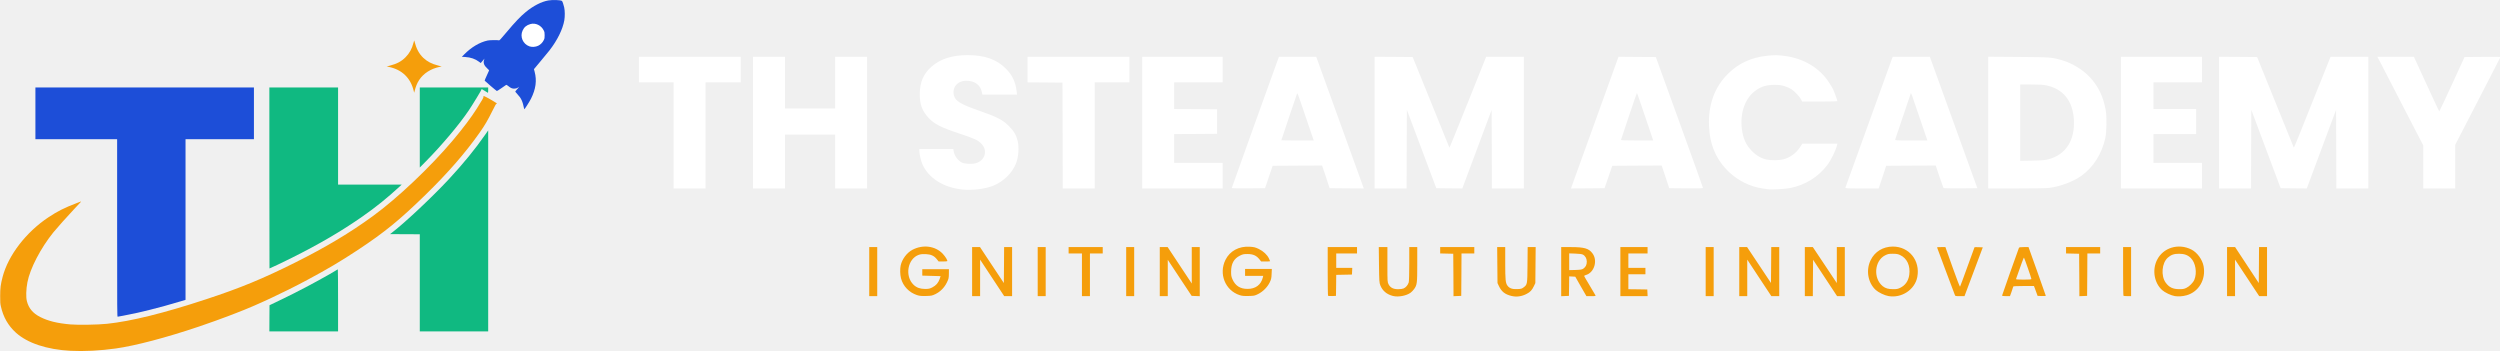
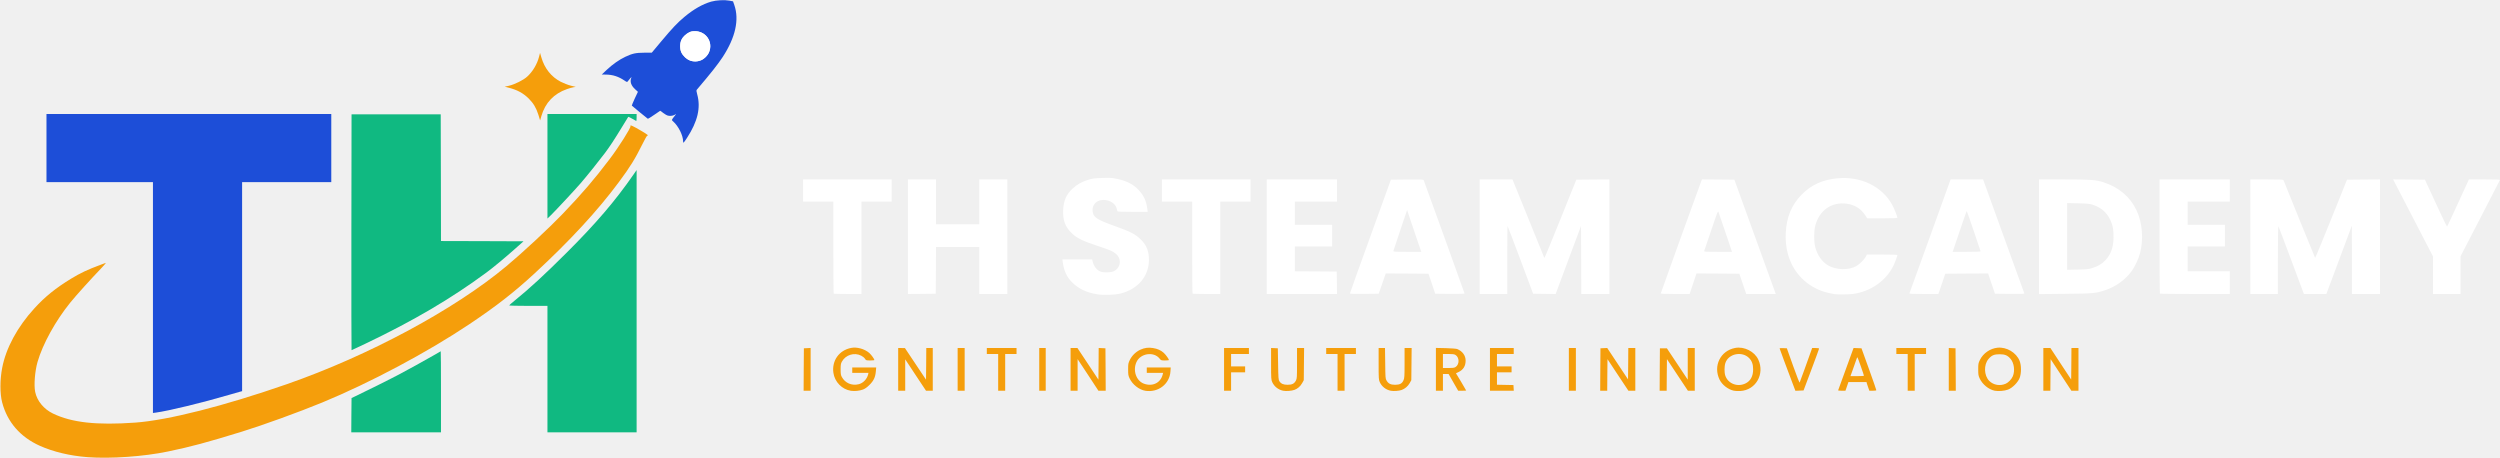
- <svg xmlns="http://www.w3.org/2000/svg" viewBox="0 0 4689.5 658" role="img" aria-label="TH STEAM Academy — Igniting Future Innovation">
-   <g transform="scale(0.56773) translate(-1074 -246)">
-     <path fill="#1D4ED8" fill-rule="evenodd" d="M1461 999.4L1461 706L1326 706L1191 706L1191 620.5L1191 535L1552 535L1913 535L1913 620.5L1913 706L1800 706L1687 706L1687 971.3L1687 1236.7L1671.8 1241.3C1602.6 1262.2 1531.5 1280 1481.5 1289C1472.2 1290.7 1463.7 1292.2 1462.8 1292.4C1461.1 1292.8 1461 1278.3 1461 999.4ZM2805.6 604.8C2800.8 580.7 2796.1 570.4 2783.7 557.4C2776.5 549.8 2775.9 548.8 2777.2 547.2C2778 546.3 2781.1 542.6 2784.1 539.1L2789.5 532.6L2785.1 535.5C2781.8 537.7 2779.3 538.5 2774.5 538.8C2766.9 539.3 2762 537.4 2753.7 530.6C2750.5 528 2747.3 526 2746.6 526.3C2746 526.6 2739 531.4 2731.1 537C2723.2 542.6 2716.3 546.9 2715.7 546.7C2713.6 545.9 2675.9 513.8 2675.4 512.5C2675.1 511.8 2678.3 504.1 2682.4 495.5C2686.6 486.8 2690 479.2 2690 478.6C2690 478 2687.1 474.9 2683.5 471.7C2673.4 462.6 2670.1 453.6 2673.3 444L2674.9 439.5L2670.7 444.5C2668.4 447.2 2665.6 450.5 2664.4 451.8L2662.4 454.3L2657.1 450.3C2644.4 440.6 2628.9 435.3 2610.7 434.3L2599.9 433.7L2607.2 426.3C2631.2 401.9 2658.6 385.6 2685.5 379.8C2691.9 378.5 2717.8 378 2722.1 379.2C2724.4 379.9 2726.3 377.9 2749.1 350.8C2775.2 319.5 2794.2 299.7 2811 285.9C2836.3 265.1 2862.9 251.5 2885.8 247.5C2900.4 244.9 2926.5 246 2930.7 249.2C2932.5 250.7 2935.9 260.4 2938.1 270.4C2940.6 281.5 2940.7 300.7 2938.5 313.3C2933.3 342.9 2915.3 379.3 2889.5 412.5C2885.2 418 2871.9 434.2 2859.9 448.5L2838.2 474.5L2840.5 483.3C2848.2 512.1 2844.4 540.3 2828.4 572.2C2823.9 581.2 2807.6 607 2806.4 607C2806.2 607 2805.8 606 2805.6 604.8Z" />
-     <path fill="#10B981" fill-rule="evenodd" d="M1964.2 1297.8L1964.5 1254.5L1968 1252.8C1969.9 1251.8 1986.6 1243.8 2005 1235C2054.8 1211.1 2114.1 1179.9 2164 1151.3C2176.9 1143.8 2187.9 1137.4 2188.4 1136.9C2189 1136.4 2189.8 1136 2190.2 1136C2190.6 1136 2191 1182.1 2191 1238.5L2191 1341L2077.5 1341L1964 1341L1964.2 1297.8ZM2461 1180.5L2461 1020L2411.8 1019.8L2362.7 1019.5L2368.6 1015C2411.5 982.2 2502.3 897 2557.1 838C2604.7 786.7 2644.4 738.1 2676.7 691.6L2687 676.8L2687 1008.9L2687 1341L2574 1341L2461 1341L2461 1180.5ZM1964 834L1964 535L2077.5 535L2191 535L2191 695.5L2191 856L2296.1 856L2401.2 856L2394.4 862.3C2352.2 901.1 2316.9 929.6 2272 961C2203.4 1009 2130.3 1051.8 2038.9 1097.5C2011 1111.5 1965.8 1133 1964.4 1133C1964.2 1133 1964 998.5 1964 834ZM2461 667.2L2461 535L2574 535L2687 535L2687 544.1C2687 549 2686.7 552.9 2686.2 552.7C2685.8 552.4 2681.2 549.6 2676 546.5C2670.8 543.4 2666.1 540.5 2665.6 540.2C2665.1 539.9 2665 540.1 2665.3 540.7C2666 541.8 2636.2 590.9 2623 610.5C2592 656.7 2533.9 725.7 2480.8 779.5L2461 799.5L2461 667.2Z" />
-     <path fill="#F59E0B" fill-rule="evenodd" d="M1306.5 1405C1228.5 1400.8 1165.4 1379.9 1126.9 1345.5C1101.1 1322.3 1084.5 1293.3 1076.8 1257.7C1074.8 1248.8 1074.6 1244.6 1074.6 1224C1074.6 1197.5 1076.1 1185.7 1082.6 1161C1101.3 1089.6 1159.7 1013.5 1233.5 964.3C1264.3 943.8 1287 932.4 1327.5 917C1333.5 914.7 1339.6 912.4 1340.9 911.9C1343.7 910.8 1343 911.5 1318.4 937.5C1299.1 957.9 1260.3 1001.3 1250.2 1013.9C1208.2 1066.1 1173.4 1133 1164.6 1178.5C1160.1 1201.9 1159.4 1228 1162.9 1241.4C1169.1 1264.9 1182.8 1281.1 1206.7 1293.3C1232.7 1306.6 1263.6 1314.2 1306.7 1317.9C1331.6 1320.1 1397.6 1319 1427 1315.9C1506.8 1307.6 1615.3 1280.8 1755.5 1234.6C1867.4 1197.8 1942.5 1166.9 2049 1113.6C2150.6 1062.8 2231.1 1014.7 2306 960C2387.2 900.8 2494.9 798.8 2569.6 710.5C2603.5 670.3 2630.7 634.3 2649.4 604.7C2667.8 575.6 2672.2 567.8 2671.5 565.3C2671.2 563.9 2671.4 563 2672.1 563C2675.1 563 2716 586.5 2716 588.2C2716 588.6 2715.2 589 2714.2 589C2712.9 589 2709.6 594.8 2701.5 611.2C2685.4 643.7 2676.3 659.3 2658.2 685C2611.2 751.6 2553.5 817.8 2480 889.5C2393.7 973.6 2344.7 1013.5 2256.3 1071.9C2199.2 1109.6 2157.2 1134.5 2089.5 1170.8C2010 1213.4 1919.3 1255.6 1855.2 1279.9C1846.6 1283.2 1835 1287.6 1829.5 1289.8C1812.6 1296.5 1763 1314.3 1731.7 1324.9C1624.2 1361.2 1520.8 1388.5 1456.5 1397.4C1404.5 1404.7 1351.7 1407.3 1306.5 1405ZM2441.1 547C2431.1 503.7 2401.9 475.6 2358 466.9L2351.6 465.7L2362.1 462.9C2385.6 456.8 2400.3 448.9 2414.1 435C2426.8 422.3 2435.3 406.8 2440.2 387.4C2442.4 378.8 2442.5 378.7 2443.3 382C2449.5 406.9 2458.4 423.5 2472.6 437.1C2486 449.7 2499.9 456.9 2522.9 462.9L2533.4 465.7L2527 466.9C2497.9 472.7 2472.9 488.6 2458.7 510.6C2451.9 521.1 2448 530.9 2443.3 549L2442.4 552.5L2441.1 547Z" />
-     <path fill="#FFFFFF" fill-rule="evenodd" d="M2823.3 399.2C2801.6 391.5 2791.2 367.2 2800.8 346.7C2806 335.5 2813.6 329.2 2826.4 325.5C2843.4 320.6 2862.4 329.7 2870.7 346.9C2873.1 351.8 2873.4 353.7 2873.5 362.5C2873.5 371.3 2873.2 373.2 2870.8 378.2C2867 386.3 2860 393.4 2852.1 397.2C2843.6 401.3 2831.5 402.1 2823.3 399.2Z" />
-   </g>
-   <g transform="translate(1198.5 102.5) translate(-257 -1539)">
-     <path fill="#FFFFFF" fill-rule="evenodd" d="M864 1792C828 1788.4 799.5 1770.2 788.3 1743.5C785.9 1737.8 783 1724.8 783 1719.5L783 1716L814.9 1716L846.7 1716L847.4 1720.1C848.8 1728.6 855 1737.3 862.5 1741.3C868 1744.1 881.6 1744.8 889.1 1742.6C906.1 1737.7 911.6 1719.4 900 1706.7C893.6 1699.7 886.3 1696.3 859.6 1687.5C823.7 1675.7 810.6 1669 799.8 1657C788 1644 783.8 1632.4 783.8 1613C783.8 1590.9 790.6 1575.1 805.8 1561.6C822.5 1546.9 844.1 1540 873.7 1539.9C905.7 1539.9 928.1 1547.9 945.6 1565.5C957.3 1577.2 963.5 1590.4 965.5 1607.8L966.2 1614L933.8 1614L901.3 1614L900.1 1608.6C897.2 1595.6 886.5 1588 871.2 1588C854.2 1588 843.8 1600.8 848.1 1616.3C850.7 1625.8 860.8 1632 891.5 1642.8C929.6 1656.2 939.2 1661.1 951 1673C960.4 1682.4 964.8 1689.9 967.5 1701.1C970.3 1713.2 969 1731.5 964.3 1743.1C957.2 1761.1 941.3 1776.7 921.8 1784.8C907.4 1790.8 882.9 1793.9 864 1792ZM2374 1791.4C2372.6 1791.2 2368.1 1790.5 2364 1789.9C2341.8 1786.7 2318.7 1775.3 2301.9 1759.3C2278 1736.6 2265.7 1708.4 2264.3 1673C2262.6 1633.1 2274.4 1600.5 2299.4 1575.4C2319.5 1555.3 2343 1544.4 2373.2 1541.1C2386.4 1539.6 2394 1539.7 2407 1541.5C2442.7 1546.5 2471.8 1564.1 2489.5 1591.4C2492.4 1595.9 2495.7 1601.3 2496.8 1603.5C2498.9 1607.7 2505 1624.5 2505 1626.1C2505 1626.6 2491.4 1627 2472 1627L2439 1627L2437 1623.1C2434.4 1617.9 2425 1607.9 2419.2 1604C2416.7 1602.3 2411 1599.8 2406.5 1598.3C2399.8 1596.2 2396.6 1595.7 2387 1595.7C2372.5 1595.7 2362.9 1598.5 2352.3 1605.9C2332.1 1620.1 2322.1 1647.7 2325.9 1678.5C2328.3 1696.9 2333.6 1708.5 2345 1720.1C2353.2 1728.4 2362.7 1733.8 2372.8 1735.9C2380.4 1737.5 2396.6 1737.3 2403.3 1735.5C2416.4 1732.1 2427.7 1723.9 2435.1 1712.4L2439.3 1706L2472.2 1706L2505 1706L2504.4 1708.8C2501.9 1719.1 2492.9 1737.4 2485.7 1746.7C2468.8 1768.6 2445.3 1783.2 2417.2 1789.1C2407.9 1791.1 2380.5 1792.6 2374 1791.4ZM322 1690.5L322 1591L289.5 1591L257 1591L257 1567L257 1543L352.5 1543L448 1543L448 1567L448 1591L415 1591L382 1591L382 1690.5L382 1790L352 1790L322 1790L322 1690.5ZM471 1666.5L471 1543L501 1543L531 1543L531 1591.5L531 1640L578 1640L625 1640L625 1591.5L625 1543L655 1543L685 1543L685 1666.5L685 1790L655 1790L625 1790L625 1739.5L625 1689L578 1689L531 1689L531 1739.5L531 1790L501 1790L471 1790L471 1666.5ZM1051.8 1690.8L1051.5 1591.5L1018.8 1591.2L986 1591L986 1567L986 1543L1081.5 1543L1177 1543L1177 1567L1177 1591L1144.5 1591L1112 1591L1112 1690.5L1112 1790L1082 1790L1052 1790L1051.8 1690.8ZM1201 1666.5L1201 1543L1276.5 1543L1352 1543L1352 1567L1352 1591L1306.5 1591L1261 1591L1261 1616L1261 1641L1301.2 1641.2L1341.5 1641.5L1341.5 1664.5L1341.5 1687.5L1301.2 1687.8L1261 1688L1261 1715L1261 1742L1306.5 1742L1352 1742L1352 1766L1352 1790L1276.5 1790L1201 1790L1201 1666.5ZM1369 1789.3C1369 1788.8 1388.9 1733.3 1413.2 1665.8L1457.5 1543L1492.5 1543L1527.5 1543L1572.1 1666.5L1616.7 1790L1584.7 1789.8L1552.6 1789.5L1545.6 1768.2L1538.5 1747L1492.1 1747.2L1445.7 1747.5L1438.6 1768.5L1431.5 1789.5L1400.2 1789.8C1383.1 1789.9 1369 1789.7 1369 1789.3ZM1510.8 1664.8C1490.4 1604.8 1492.4 1610.1 1491.1 1613.3C1489.8 1616.6 1462 1699 1462 1699.6C1462 1699.8 1475.7 1700 1492.4 1700L1522.8 1700L1510.8 1664.8ZM1637 1666.5L1637 1543L1672.7 1543.2L1708.4 1543.5L1742.7 1628C1761.5 1674.5 1777.1 1712.9 1777.3 1713.5C1777.5 1714 1793.1 1675.8 1811.9 1628.7L1846.2 1543L1881.6 1543L1917 1543L1917 1666.5L1917 1790L1887 1790L1857 1790L1856.8 1716.4L1856.5 1642.7L1829 1716.4L1801.5 1790L1777.1 1789.8L1752.7 1789.5L1725.1 1716L1697.5 1642.5L1697.2 1716.2L1697 1790L1667 1790L1637 1790L1637 1666.5ZM2018.9 1752.3C2026.4 1731.5 2046.5 1675.9 2063.5 1628.8L2094.5 1543L2129.5 1543.3L2164.5 1543.5L2208.7 1665.5C2233 1732.6 2252.9 1788.1 2252.9 1788.8C2253 1789.8 2246.4 1790 2221.3 1789.8L2189.6 1789.5L2182.6 1768.2L2175.5 1747L2129.2 1747.2L2082.8 1747.5L2075.6 1768.5L2068.3 1789.5L2036.8 1789.8L2005.3 1790L2018.9 1752.3ZM2149.9 1671.2C2144.5 1655.4 2137.7 1635.4 2134.8 1626.8C2131.9 1618.1 2129.3 1611 2129 1611C2128.7 1611 2122 1630.5 2114.1 1654.2C2106.2 1678 2099.5 1698.1 2099.2 1698.8C2098.9 1699.7 2105.3 1700 2129.2 1700L2159.6 1700L2149.9 1671.2ZM2520.2 1788.2C2520.8 1786.1 2606.7 1548.3 2608 1545.2L2609 1543L2643.7 1543L2678.5 1543L2723.1 1666.3L2767.6 1789.5L2736.1 1789.8C2715.5 1789.9 2704.4 1789.7 2704 1789C2703.7 1788.4 2700.3 1778.8 2696.4 1767.5L2689.5 1747L2643.1 1747.2L2596.6 1747.5L2589.6 1768.8L2582.5 1790L2551.2 1790C2521.8 1790 2519.8 1789.9 2520.2 1788.2ZM2659.5 1657.8C2642.6 1607.9 2643.4 1610 2642.6 1612C2642.3 1612.8 2635.8 1632.2 2628.1 1655C2620.5 1677.8 2613.9 1697.3 2613.5 1698.2C2612.8 1699.9 2614.6 1700 2643.3 1700L2673.9 1700L2659.5 1657.8ZM2788 1666.4L2788 1542.9L2844.8 1543.3C2905.8 1543.8 2906.7 1543.8 2926.5 1549.5C2944.8 1554.7 2965 1566.9 2977.9 1580.5C2994.5 1598 3004.2 1618.2 3008.5 1643.8C3010.6 1656.4 3010.1 1684.3 3007.6 1695.5C3000.8 1725.7 2985.3 1750.2 2962.6 1766.4C2947.3 1777.3 2922.9 1786.4 2902 1789C2897.1 1789.6 2871.3 1790 2840.8 1790L2788 1790L2788 1666.4ZM2901.3 1735.2C2933.8 1726.4 2950.8 1699.7 2948.7 1661C2946.7 1625.7 2928.6 1603.2 2896.8 1596.6C2891.2 1595.4 2883.4 1595 2868.5 1595L2848 1595L2848 1666.6L2848 1738.2L2870.8 1737.8C2889.8 1737.4 2894.8 1736.9 2901.3 1735.2ZM3037 1666.5L3037 1543L3113 1543L3189 1543L3189 1567L3189 1591L3143.5 1591L3098 1591L3098 1616L3098 1641L3138 1641L3178 1641L3178 1664.5L3178 1688L3138 1688L3098 1688L3098 1715L3098 1742L3143.5 1742L3189 1742L3189 1766L3189 1790L3113 1790L3037 1790L3037 1666.5ZM3221 1666.5L3221 1543L3256.7 1543.2L3292.4 1543.5L3326.6 1628C3345.5 1674.5 3361.1 1712.9 3361.2 1713.3C3361.4 1713.8 3365.7 1703.7 3370.9 1690.8C3376 1678 3391.4 1639.5 3405.2 1605.2L3430.2 1543L3465.6 1543L3501 1543L3501 1666.5L3501 1790L3471 1790L3441 1790L3440.8 1716.3L3440.5 1642.6L3413 1716.3L3385.6 1790L3361 1789.8L3336.5 1789.5L3309 1716L3281.5 1642.5L3281.2 1716.2L3281 1790L3251 1790L3221 1790L3221 1666.5ZM3604 1749.6L3604 1709.1L3591.6 1685.3C3584.8 1672.2 3568.1 1639.9 3554.5 1613.5C3540.9 1587.1 3527.1 1560.4 3523.9 1554.2L3517.9 1543L3552.2 1543L3586.5 1543L3610 1594.1C3622.9 1622.2 3633.7 1645.3 3634 1645.5C3634.3 1645.7 3645.1 1622.8 3658 1594.7L3681.5 1543.5L3715.3 1543.2C3733.8 1543.1 3749 1543.1 3749 1543.3C3749 1543.5 3729.9 1580.6 3706.5 1625.9L3664 1708.1L3664 1749L3664 1790L3634 1790L3604 1790L3604 1749.6Z" />
-     <path fill="#F59E0B" fill-rule="evenodd" d="M1671.5 1991.7C1659.7 1988.7 1651.8 1982 1647.7 1971.7C1645.8 1966.9 1645.6 1964 1645.2 1933.2L1644.8 1900L1652.9 1900L1661 1900L1661 1932.8C1661 1965.2 1661 1965.8 1663.3 1970C1666.6 1976.2 1672.2 1979 1681.2 1979C1685 1979 1689.5 1978.4 1691.3 1977.6C1695.5 1975.9 1699.6 1971 1701 1966.2C1701.6 1964 1702 1949.7 1702 1931.2L1702 1900L1709.5 1900L1717 1900L1717 1932.3C1717 1967.8 1716.6 1971.1 1711.1 1978.7C1709.5 1981 1706.6 1984 1704.7 1985.4C1696.9 1991.3 1681.5 1994.2 1671.5 1991.7ZM1893.5 1991.6C1881.6 1988.7 1875 1983.5 1870.1 1973L1867.5 1967.5L1867.2 1933.8L1866.9 1900L1874.4 1900L1882 1900L1882 1930.2C1882 1961.5 1882.6 1967.2 1886.1 1972.2C1889.8 1977.3 1895.1 1979.2 1904.5 1978.8C1911.6 1978.5 1913.1 1978.1 1916.3 1975.7C1923.5 1970.2 1923.5 1970.4 1923.8 1933.2L1924.1 1900L1931.6 1900L1939.1 1900L1938.8 1933.8L1938.5 1967.5L1935.9 1973C1932.3 1980.6 1929.1 1984.2 1922.3 1987.7C1913.1 1992.6 1903.2 1994 1893.5 1991.6ZM2601 1991.9C2593.8 1990.7 2582.3 1985.2 2577.2 1980.6C2562.3 1967.1 2558.2 1943.3 2567.5 1924.4C2575.3 1908.5 2590.6 1899.1 2609 1899C2639.6 1898.9 2660.8 1925.3 2655 1956C2650.5 1979.7 2625.8 1996.2 2601 1991.9ZM2622.5 1976.6C2632.3 1972 2638.3 1963.6 2639.9 1952C2642.2 1934.9 2635.7 1920.8 2622.5 1914.8C2618.5 1913 2615.7 1912.5 2608.9 1912.5C2601.4 1912.5 2599.7 1912.9 2594.5 1915.5C2574.4 1925.8 2572 1958.7 2590.1 1973.3C2595.3 1977.4 2600.4 1978.9 2609.5 1978.9C2615.9 1979 2618.5 1978.5 2622.5 1976.6ZM3138 1991.9C3130.8 1990.7 3119.3 1985.2 3114.2 1980.6C3099.4 1967.2 3095.3 1943.2 3104.5 1924.4C3116 1901 3144.7 1892.2 3169.2 1904.6C3180 1910.1 3189.7 1923.3 3192 1935.9C3196.6 1960.7 3183 1984 3160 1990.4C3152.4 1992.5 3144.5 1993 3138 1991.9ZM3159.5 1976.6C3165.1 1974 3172.4 1966.7 3174.6 1961.4C3180.2 1948.1 3177 1929.1 3167.8 1920.3C3162.1 1914.8 3155.7 1912.5 3146 1912.5C3136.5 1912.5 3131 1914.4 3124.9 1919.8C3113.6 1929.7 3111.6 1953.8 3120.9 1966.7C3127.3 1975.5 3134.4 1978.9 3146.5 1978.9C3152.8 1979 3155.5 1978.5 3159.5 1976.6ZM689 1946L689 1900L696.5 1900L704 1900L704 1946L704 1992L696.5 1992L689 1992L689 1946ZM778.8 1990.1C763.8 1985.2 752.4 1973.3 748.6 1958.5C746.8 1951.8 746.6 1940.6 748 1934.3C750.7 1922.5 759.6 1910.6 769.8 1905.2C789.5 1894.7 812.9 1897.7 826.9 1912.5C831.9 1917.8 836.4 1925.3 835.3 1926.4C834.9 1926.7 831.2 1927 826.9 1927L819.2 1927L816 1923C810.8 1916.4 805.1 1913.7 795.5 1913.2C789.5 1912.9 785.9 1913.2 782.3 1914.4C761 1921.5 755.1 1954.3 772.2 1970.7C777.7 1976 784.3 1978.4 793.6 1978.5C800.6 1978.5 802.4 1978.1 807.5 1975.5C814.4 1971.9 818.6 1967.1 821.1 1959.8L822.9 1954.5L805.7 1954L788.5 1953.5L788.5 1947.5L788.5 1941.5L813.5 1941.5L838.5 1941.5L838.4 1950.2C838.3 1958.2 838 1959.6 834.6 1966.5C829.9 1976.1 822.2 1983.8 813.1 1988.2C807.1 1991.1 805.5 1991.5 795.5 1991.7C786.9 1991.9 783.3 1991.6 778.8 1990.1ZM882 1946L882 1900L889.4 1900L896.8 1900L919.1 1933.7L941.5 1967.4L941.8 1933.7L942 1900L949.5 1900L957 1900L957 1946L957 1992L949.6 1992L942.2 1992L919.6 1957.8L897 1923.5L897 1957.8L897 1992L889.5 1992L882 1992L882 1946ZM1005 1946L1005 1900L1012.5 1900L1020 1900L1020 1946L1020 1992L1012.5 1992L1005 1992L1005 1946ZM1088 1952L1088 1912L1075.5 1912L1063 1912L1063 1906L1063 1900L1095 1900L1127 1900L1127 1906L1127 1912L1115 1912L1103 1912L1103 1952L1103 1992L1095.5 1992L1088 1992L1088 1952ZM1171 1946L1171 1900L1178.5 1900L1186 1900L1186 1946L1186 1992L1178.5 1992L1171 1992L1171 1946ZM1234 1946L1234 1900L1241.4 1900L1248.8 1900L1271.4 1934.2L1294 1968.3L1294 1934.2L1294 1900L1301.5 1900L1309 1900L1309 1946L1309 1992.1L1301.4 1991.8L1293.8 1991.5L1271.4 1957.7L1249 1923.8L1249 1957.9L1249 1992L1241.5 1992L1234 1992L1234 1946ZM1383.8 1990.1C1356.6 1981.2 1344.2 1950 1357.3 1923.8C1365.6 1907.2 1382.4 1898.1 1402.7 1899.3C1410.7 1899.8 1413 1900.3 1419.7 1903.5C1428.5 1907.8 1435.5 1914.4 1438.8 1921.4C1440 1923.9 1441 1926.2 1441 1926.5C1441 1926.8 1437.2 1927 1432.6 1927L1424.2 1927L1420.5 1922.4C1415 1915.7 1408.7 1913 1398.4 1913C1391.4 1913 1389.5 1913.4 1384.2 1916.1C1373 1921.7 1367.8 1931.2 1367.8 1946.1C1367.8 1953.3 1368.2 1955.7 1370.5 1960.7C1375.8 1972.6 1384.9 1978.4 1398.5 1978.4C1413.7 1978.5 1423.9 1970.8 1427.4 1956.8L1428 1954L1411 1954L1394 1954L1394 1947.5L1394 1941L1419.1 1941L1444.2 1941L1443.8 1950.4C1443.5 1958.5 1443 1960.6 1440.1 1966.5C1435.7 1975.4 1427.3 1983.7 1418.4 1988.1C1412 1991.3 1410.8 1991.5 1400.5 1991.7C1391.9 1991.9 1388.2 1991.6 1383.8 1990.1ZM1549.7 1991.4C1549.3 1991 1549 1970.3 1549 1945.3L1549 1900L1576.5 1900L1604 1900L1604 1906L1604 1912L1584.5 1912L1565 1912L1565 1925.5L1565 1939L1580 1939L1595.1 1939L1594.8 1945.2L1594.5 1951.5L1579.8 1951.8L1565 1952.1L1564.8 1971.8L1564.5 1991.5L1557.5 1991.8C1553.6 1991.9 1550.1 1991.8 1549.7 1991.4ZM1784.8 1952.3L1784.5 1912.5L1772.2 1912.2L1760 1911.9L1760 1906L1760 1900L1792 1900L1824 1900L1824 1906L1824 1912L1812 1912L1800 1912L1799.8 1951.8L1799.5 1991.5L1792.3 1991.8L1785 1992.1L1784.8 1952.3ZM1987 1946L1987 1900L2005.3 1900C2030.6 1900 2039 1902.5 2045.9 1912.1C2055.7 1925.5 2049 1947.6 2033.8 1952.2C2031.7 1952.8 2030 1953.7 2030 1954.1C2030 1954.5 2034.5 1962.3 2040 1971.4C2045.4 1980.5 2050.4 1988.9 2051 1990C2052 1991.9 2051.8 1992 2043.2 1992L2034.3 1992L2023.8 1973.8L2013.4 1955.5L2007.7 1955.2L2002 1954.9L2001.8 1973.2L2001.5 1991.5L1994.2 1991.8L1987 1992.1L1987 1946ZM2028.8 1940.2C2033.1 1937.1 2035 1933.1 2035 1927.2C2035 1921.4 2032.1 1916.3 2027.5 1914C2025.6 1913.1 2020.4 1912.4 2013.2 1912.2L2002 1911.8L2002 1927.5L2002 1943.2L2013.8 1942.9C2024.1 1942.5 2025.9 1942.2 2028.8 1940.2ZM2098 1946L2098 1900L2123.5 1900L2149 1900L2149 1906L2149 1912L2131 1912L2113 1912L2113 1925.5L2113 1939L2129 1939L2145 1939L2145 1945L2145 1951L2129 1951L2113 1951L2113 1965L2113 1979L2130.8 1979.2L2148.5 1979.5L2148.8 1985.8L2149.1 1992L2123.5 1992L2098 1992L2098 1946ZM2258 1946L2258 1900L2265.5 1900L2273 1900L2273 1946L2273 1992L2265.5 1992L2258 1992L2258 1946ZM2321 1946L2321 1900L2328.3 1900L2335.7 1900L2358.1 1933.6L2380.5 1967.3L2380.8 1933.6L2381 1900L2388.5 1900L2396 1900L2396 1946L2396 1992L2388.6 1992L2381.2 1992L2358.6 1957.8L2336 1923.5L2336 1957.8L2336 1992L2328.5 1992L2321 1992L2321 1946ZM2444 1946L2444 1900L2451.5 1900L2459 1900L2481.5 1933.7L2504 1967.5L2504 1933.7L2504 1900L2511.5 1900L2519 1900L2519 1946L2519 1992L2511.8 1992L2504.5 1992L2482 1957.9L2459.5 1923.8L2459.2 1957.9L2459 1992L2451.5 1992L2444 1992L2444 1946ZM2725.2 1989.2C2724.7 1987.7 2717 1967.3 2708.1 1943.8C2699.2 1920.3 2692 1900.8 2692 1900.5C2692 1900.2 2695.5 1900 2699.9 1900L2707.7 1900L2721 1937.5C2728.3 1958.2 2734.7 1974.7 2735.1 1974.3C2735.5 1973.9 2741.7 1957.1 2748.9 1937.1C2756 1917.1 2762.1 1900.6 2762.3 1900.3C2762.6 1900.1 2766.1 1900 2770.3 1900.2L2777.8 1900.5L2760.7 1946.2L2743.5 1992L2734.9 1992C2726.3 1992 2726.2 1992 2725.2 1989.2ZM2814 1990.9C2814 1990 2841.8 1911.5 2845.6 1901.5C2846.1 1900.3 2848.1 1900 2854.9 1900L2863.6 1900L2879.8 1945.3C2888.7 1970.2 2896 1990.9 2896 1991.3C2896 1991.7 2892.5 1992 2888.3 1991.8L2880.6 1991.5L2878.8 1986.5C2877.8 1983.8 2876.3 1979.6 2875.4 1977.2L2873.8 1973L2854.4 1973C2842.9 1973 2835 1973.4 2835 1973.9C2835 1974.5 2833.6 1978.7 2831.9 1983.4L2828.8 1992L2821.4 1992C2816.5 1992 2814 1991.6 2814 1990.9ZM2869 1959.8C2869 1958.2 2856 1920.8 2855.1 1919.8C2854.6 1919.2 2850.2 1930.9 2840.2 1959.8C2839.9 1960.7 2843.1 1961 2854.4 1961C2865.4 1961 2869 1960.7 2869 1959.8ZM2958.8 1952.3L2958.5 1912.5L2946.2 1912.2L2934 1911.9L2934 1906L2934 1900L2966 1900L2998 1900L2998 1906L2998 1912L2986 1912L2974 1912L2973.8 1951.8L2973.5 1991.5L2966.3 1991.8L2959 1992.1L2958.8 1952.3ZM3041.7 1991.3C3041.3 1991 3041 1970.3 3041 1945.3L3041 1900L3048.5 1900L3056 1900L3056 1946L3056 1992L3049.2 1992C3045.4 1992 3042 1991.7 3041.7 1991.3ZM3236 1946L3236 1900L3243.5 1900L3251.1 1900L3273.3 1933.7L3295.5 1967.4L3295.8 1933.7L3296 1900L3303.5 1900L3311 1900L3311 1946L3311 1992L3303.7 1992L3296.3 1992L3273.7 1957.8L3251 1923.5L3251 1957.8L3251 1992L3243.5 1992L3236 1992L3236 1946Z" />
-   </g>
+ <svg xmlns="http://www.w3.org/2000/svg" viewBox="190 179 4626 847" width="4626" height="847" role="img" aria-label="TH STEAM Academy — Igniting Future Innovation">
+   <path fill="#1D4ED8" d="M473 729.6L473 516L374.5 516L276 516L276 453L276 390L539.5 390L803 390L803 453L803 516L720.5 516L638 516L638 709.4L638 902.8L634.2 903.8C632.2 904.3 623.5 906.8 615 909.3C563.7 924.4 501.9 939.3 478.2 942.5L473 943.2L473 729.6ZM1454 440.4C1454 429.7 1445.4 412.4 1435.7 403.8C1432.3 400.8 1432.2 401.4 1439 392.8C1440.9 390.5 1441.5 389.3 1440.3 390.3C1437.2 393 1430.6 394.2 1426.1 393C1424 392.5 1420 390.2 1417.2 388C1414.5 385.8 1412 384 1411.6 384C1411.3 384 1406.3 387.4 1400.4 391.6C1394.6 395.7 1389.3 398.9 1388.7 398.7C1387.8 398.3 1361.9 377 1359.1 374.4C1358.9 374.2 1361.3 368.4 1364.5 361.4L1370.4 348.9L1365.2 344.1C1357.8 337.3 1355.4 330.4 1358 323.3C1359 320.8 1358.8 320.9 1355.8 324.4C1354 326.6 1352 329 1351.4 329.8C1350.5 331.1 1349.7 330.9 1345.9 328.3C1334.6 320.6 1323.9 317.1 1311 317L1303.5 316.9L1312.5 308.4C1323.3 298.2 1336.1 289.2 1347.3 284C1360.3 277.9 1366.5 276.6 1382.3 276.5L1396.1 276.4L1414.1 254.9C1434.4 230.7 1443.6 221 1456.3 210.4C1473.2 196.2 1489.9 186.7 1506 182C1515.7 179.3 1530.4 178.5 1539.5 180.2L1546.4 181.5L1548.8 188.4C1558.2 215.7 1550.8 248.4 1527.3 284.5C1518.4 298 1506.1 313.6 1479.4 345C1478.4 346.2 1478.5 347.8 1480.1 353.5C1487 378.4 1481 403.7 1461.2 434.2C1458.1 439 1455.2 443 1454.8 443C1454.3 443 1454 441.8 1454 440.4ZM1487.4 290.5C1493 288.1 1499.5 281.6 1502 275.7C1510 257.1 1496.6 236.8 1476.2 236.7C1468.6 236.6 1463.5 238.7 1457.1 244.6C1451.3 249.8 1448.6 256 1448.6 264.5C1448.6 273 1451.1 278.7 1457.4 284.9C1465.3 292.6 1477 294.8 1487.4 290.5Z" />
+   <path fill="#10B981" d="M840.2 947.2L840.5 915.5L848 912C862 905.5 919.5 876.8 930 871C935.8 867.8 949 860.6 959.5 855C970 849.3 984.5 841.2 991.8 836.9C999.1 832.5 1005.3 829 1005.5 829C1005.8 829 1006 862.8 1006 904L1006 979L923 979L840 979L840.2 947.2ZM1203 862L1203 745L1167.4 745C1147.6 745 1132 744.6 1132.2 744.1C1132.3 743.6 1136.5 740 1141.5 735.9C1170.2 712.7 1198.3 686.7 1238.6 646.5C1292.5 592.8 1328.4 550.8 1361.8 502.6L1368 493.7L1368 736.3L1368 979L1285.5 979L1203 979L1203 862ZM840.2 608.8L840.5 390.5L923 390.5L1005.5 390.5L1005.8 507.7L1006 625L1082.4 625.2L1158.7 625.5L1141.6 640.7C1122 658 1103.5 673.3 1090.5 683C1025 731.4 955.4 772.4 865.3 815.4C852 821.8 840.8 827 840.5 827C840.2 827 840.1 728.8 840.2 608.8ZM1203 486.7L1203 390L1285.5 390L1368 390L1368 396.6C1368 400.2 1367.7 403 1367.2 402.8C1366.8 402.6 1363.4 400.8 1359.7 398.6C1356 396.5 1352.8 394.9 1352.6 395.1C1352.4 395.3 1347.2 403.8 1341 414C1326.3 438.1 1319 449.2 1309.5 462C1299.5 475.4 1276.2 504.5 1264.5 518C1253.9 530.3 1219.1 567.6 1209.6 577L1203 583.4L1203 486.7Z" />
+   <path fill="#F59E0B" d="M352 1024.9C319.8 1022.5 288.7 1015.1 263.7 1003.9C227.4 987.6 203.4 959.9 193.9 923.3C189.8 907.3 189.8 881.8 194 859.9C201 823.1 222.1 784 253.7 749.5C273.3 728 293.3 711.9 321.5 694.7C339.3 683.9 351.5 678.2 376 669C380.1 667.5 384.4 665.9 385.5 665.5C386.6 665 383.7 668.7 379 673.6C357.5 696.1 330.9 725.5 319.9 739.1C292.8 772.6 269.1 815.5 259.5 848.6C254.6 865.6 252.5 891.6 255.1 904.2C258.5 920.8 271 936 288 944.2C322.7 961 369.1 966.1 440.2 961C500.9 956.6 604.6 930.3 721 889.8C872.2 837.1 1030.8 751.9 1127 671.6C1157.9 645.8 1205.4 601.6 1231.5 574.4C1267.4 536.9 1290 510.5 1318 473.5C1335 451.1 1357.7 415.2 1356.6 412.5C1355.4 409.3 1360.1 411.4 1377.8 421.8C1388.3 428.1 1390.7 430 1387.7 430C1387 430 1383.2 436.6 1379.2 444.8C1364.9 473.5 1356.3 487.5 1335.1 516C1296.3 568.4 1244.6 624.5 1179 685.1C1141.1 720 1108.7 745.3 1058.5 778.9C981.3 830.6 875 887.2 786.5 923.7C743 941.6 676.5 965.7 638 977.6C573.2 997.6 542.4 1005.9 500.6 1014.5C456 1023.8 394.3 1028.1 352 1024.9ZM1186.3 391.6C1182.2 378.6 1177.2 370.3 1168.5 361.5C1158.2 351.3 1146.7 345.1 1130.9 341.2L1123.9 339.4L1131.7 337.7C1142.4 335.2 1158.1 327.4 1165.3 321C1175.8 311.5 1184 297.7 1187.6 283.5L1189.3 276.8L1191.7 285.1C1197.6 305.6 1210.2 321.4 1227.8 330.4C1233 333 1241.1 336.2 1246.2 337.5L1255.4 339.8L1250.9 340.5C1248.5 340.9 1243.1 342.4 1239 343.9C1214.8 352.4 1198.8 369.3 1191.8 393.7L1189.4 401.8L1186.3 391.6Z" />
+   <path fill="#FFFFFF" d="M1467.2 291.2C1460.8 288.9 1454 282.6 1450.8 276.1C1447.8 269.7 1447.8 259.3 1450.9 252.8C1453.5 247.4 1458.9 242.1 1465.2 238.9C1468.4 237.2 1471.2 236.6 1476.2 236.7C1492 236.8 1504.4 249.1 1504.3 264.5C1504.2 283.8 1485.1 297.5 1467.2 291.2Z" />
+   <path fill="#FFFFFF" d="M2220 723.5C2200.4 720.3 2185.7 713.3 2173.8 701.4C2164 691.7 2158.6 680 2156.5 663.8L2155.9 659L2183.4 659L2211 659L2211.6 661.8C2213.7 671.9 2220.1 679.8 2227.6 681.9C2233.9 683.7 2245.9 683.2 2250.5 681.1C2264.2 674.8 2266.2 657.6 2254.3 648.2C2248.3 643.5 2243.6 641.5 2220.9 634C2194 625.1 2183.3 619.9 2174.3 611.6C2161.1 599.3 2156.3 586.7 2157.3 567.1C2158.2 549.9 2163.1 538.9 2174.6 528.1C2183.1 520.2 2192.1 515.1 2204.5 511.4C2212.2 509.2 2215.9 508.7 2230.1 508.3C2244.7 507.8 2248 508 2257 510C2274.9 513.8 2287.1 520 2296.8 530.4C2306.3 540.6 2310.9 550.3 2312.8 564.2L2313.7 571L2285.8 571C2264.4 571 2257.9 570.7 2257.6 569.8C2257.4 569.1 2256.7 566.6 2256.1 564.2C2252.3 550.3 2229.5 544 2218 553.6C2212.6 558.2 2210.6 564.8 2212.2 572.4C2214.1 581.5 2221.6 586.2 2251.8 596.9C2283.3 608.2 2291.1 612.3 2301.8 623.1C2311.7 633 2316 644 2316 659.5C2316 690 2295.9 714 2263.5 722.1C2253 724.8 2231.7 725.5 2220 723.5ZM3585 723.3C3566.8 720.4 3553 715.4 3540 706.9C3508.8 686.5 3492.3 651.6 3494.4 610C3495.8 580.5 3505.3 557.7 3524 538.9C3541.6 521.1 3561.9 511.8 3589.3 509C3632.8 504.6 3672.5 523.7 3691.4 558.1C3694.8 564.3 3701 579.8 3701 582C3701 582.6 3690.5 583 3673 583L3645.1 583L3641.5 577.4C3633.7 565.3 3622.3 558.1 3607.5 556C3579.5 552 3556.3 568.1 3549 596.6C3546.3 607.2 3546.2 625.7 3548.9 636.2C3552.8 651.2 3561.1 663.1 3572.6 670C3587.2 678.8 3611.1 679.4 3625 671.3C3631.4 667.5 3639.3 659.7 3642.1 654.5L3644.5 650L3672.7 650C3689.7 650 3701 650.4 3701 650.9C3701 652.6 3695.8 666.4 3693.2 671.5C3679.4 699 3651 718.6 3618.7 722.9C3611.3 723.9 3590.4 724.2 3585 723.3ZM1732.7 722.3C1732.3 722 1732 683.5 1732 636.8L1732 552L1704 552L1676 552L1676 531.5L1676 511L1758 511L1840 511L1840 531.5L1840 552L1812 552L1784 552L1784 637.5L1784 723L1758.7 723C1744.7 723 1733 722.7 1732.7 722.3ZM1870 617L1870 511L1896 511L1922 511L1922 552.5L1922 594L1962 594L2002 594L2002 552.5L2002 511L2028 511L2054 511L2054 617L2054 723L2028 723L2002 723L2002 679.5L2002 636L1962 636L1922 636L1921.8 679.2L1921.5 722.5L1895.8 722.8L1870 723L1870 617ZM2396.7 722.3C2396.3 722 2396 683.5 2396 636.8L2396 552L2368 552L2340 552L2340 531.5L2340 511L2422 511L2504 511L2504 531.5L2504 552L2476 552L2448 552L2448 637.5L2448 723L2422.7 723C2408.7 723 2397 722.7 2396.7 722.3ZM2534 617L2534 511L2599 511L2664 511L2664 531.5L2664 552L2625 552L2586 552L2586 573.5L2586 595L2620.5 595L2655 595L2655 615L2655 635L2620.5 635L2586 635L2586 658L2586 681L2624.8 681.2L2663.5 681.5L2663.8 702.2L2664 723L2599 723L2534 723L2534 617ZM2688 721.8C2688 721.1 2705 673.5 2725.9 616L2763.7 511.5L2793.8 511.2C2821.7 511 2823.8 511.1 2824.5 512.7C2827.8 521.1 2900 721.3 2900 722C2900 722.7 2890.6 722.9 2872.8 722.8L2845.7 722.5L2839.5 704L2833.3 685.5L2793.8 685.2L2754.2 685L2747.7 703.7L2741.2 722.5L2714.6 722.8C2693.7 723 2688 722.8 2688 721.8ZM2812.1 622.2C2807.8 609.7 2801.9 592.3 2799 583.5L2793.7 567.5L2781.3 604.5C2774.5 624.9 2768.7 642.3 2768.4 643.2C2767.9 644.9 2769.6 645 2793.9 645L2819.9 645L2812.1 622.2ZM2928 617L2928 511L2958.4 511L2988.7 511L3018 583.2C3034.1 623 3047.5 655.9 3047.7 656.4C3048 656.8 3061.4 624.4 3077.5 584.4L3106.8 511.5L3137.4 511.2L3168 511L3168 617L3168 723L3142 723L3116 723L3115.8 660.1L3115.5 597.2L3092 660.1L3068.6 723L3047.7 722.8L3026.9 722.5L3003.6 660.2C2990.7 625.9 2980 597.6 2979.6 597.3C2979.3 596.9 2979 625.1 2979 659.8L2979 723L2953.5 723L2928 723L2928 617ZM3263 722.1C3263 721.3 3335 521.7 3338.2 513.7L3339.3 511L3369.3 511.2L3399.3 511.5L3434.6 609C3454.1 662.6 3471.3 710.2 3472.9 714.8L3475.9 723L3448.6 723L3421.2 723L3414.8 704.2L3408.5 685.5L3368.8 685.2L3329.2 685L3322.8 704L3316.5 723L3289.8 723C3273.7 723 3263 722.6 3263 722.1ZM3383 609.7C3376.4 590.2 3370.6 573 3369.9 571.4C3368.9 568.7 3367.9 571 3356.5 605C3349.7 625.1 3343.9 642.3 3343.5 643.2C3342.8 644.9 3344.4 645 3368.9 645L3394.9 645L3383 609.7ZM3723.2 721.8C3723.5 721.1 3740.7 673.4 3761.6 615.8L3799.4 511L3829.5 511L3859.5 511L3897.4 615.8C3918.3 673.4 3935.5 721.1 3935.8 721.8C3936.1 722.8 3930.6 723 3908.9 722.8L3881.5 722.5L3875.1 703.7L3868.8 685L3829.1 685.2L3789.5 685.5L3783.2 704.2L3776.8 723L3749.8 723C3728.6 723 3722.9 722.7 3723.2 721.8ZM3854.8 643.8C3854.5 643.1 3848.8 626 3842 605.8C3835.2 585.6 3829.4 569.3 3829.1 569.6C3828.8 569.9 3822.9 586.9 3815.9 607.5L3803.2 645L3829.2 645C3849.6 645 3855.1 644.7 3854.8 643.8ZM3963 617.1L3963 511L4008 511C4058 511 4067.9 511.7 4082 516.2C4110.7 525.4 4131.7 543.2 4143.5 568.3C4154.2 591 4156.7 621.7 4149.9 647.6C4147.4 657.4 4140.5 672.2 4134.6 680.4C4122.9 696.7 4104.2 710.1 4084.2 716.4C4066.8 721.9 4063.2 722.2 4011.2 722.7L3963 723.2L3963 617.1ZM4061.5 675C4072.4 671.6 4079.5 667.3 4086 660.4C4097.1 648.5 4101.6 633.9 4100.8 612.6C4100.4 603 4099.7 598.8 4097.6 592.7C4091.6 575 4080.1 563.6 4062.5 557.9C4056.5 556 4052.7 555.6 4035.2 555.2L4015 554.8L4015 616.5L4015 678.2L4034.8 677.8C4051.6 677.4 4055.5 677 4061.5 675ZM4186.7 722.3C4186.3 722 4186 674.3 4186 616.3L4186 511L4251 511L4316 511L4316 531.5L4316 552L4277 552L4238 552L4238 573.5L4238 595L4272.5 595L4307 595L4307 615L4307 635L4272.5 635L4238 635L4238 658L4238 681L4277 681L4316 681L4316 702L4316 723L4251.7 723C4216.3 723 4187 722.7 4186.7 722.3ZM4354 617L4354 511L4384.4 511C4407.8 511 4414.9 511.3 4415.3 512.2C4419.8 524 4473.5 655.7 4473.9 656.2C4474.2 656.6 4487.6 624.2 4503.7 584.2L4532.9 511.5L4563.4 511.2L4594 511L4594 617L4594 723L4568 723L4542 723L4542 659.8L4541.9 596.5L4518.3 659.8L4494.7 723L4473.9 723L4453.2 723L4451.7 719.2C4450.9 717.2 4440.5 689.2 4428.5 657C4416.5 624.8 4406.3 598.1 4405.9 597.5C4405.4 597 4405 624.8 4405 659.8L4405 723L4379.5 723L4354 723L4354 617ZM4692 688.2L4692 653.5L4655.1 582.2L4618.2 511L4647.7 511.2L4677.1 511.5L4697.3 555.2C4708.4 579.2 4717.7 598.7 4718 598.5C4718.3 598.3 4727.5 578.6 4738.5 554.6L4758.5 511L4787.4 511C4811.9 511 4816.1 511.2 4815.7 512.4C4815.4 513.2 4798.9 545.2 4779.1 583.5L4743 653.2L4743 688.1L4743 723L4717.5 723L4692 723L4692 688.2Z" />
+   <path fill="#F59E0B" d="M1764.5 902.1C1747.9 899.5 1734.5 885.7 1732.1 868.8C1729 846.4 1742.6 827.2 1764.8 822.8C1775.6 820.6 1789.9 824.6 1798.6 832.2C1802.1 835.3 1808 843.4 1808 845.2C1808 845.6 1804.5 846 1800.2 846C1792.7 845.9 1792.5 845.9 1790.5 842.8C1789.4 841 1786.3 838.5 1783.7 837.2C1770.8 830.5 1754.6 835.6 1747.7 848.4C1745.9 851.8 1745.5 854.1 1745.5 862.5C1745.5 870.9 1745.9 873.2 1747.7 876.5C1753.8 887.8 1766 893.1 1778.8 890C1787 888.1 1794.3 880.5 1796.4 871.8L1797 869L1782 869L1767 869L1767 864L1767 859L1789.1 859L1811.3 859L1810.7 865.8C1809.8 876.9 1806.7 883.5 1799 891.1C1794.2 895.9 1790.7 898.3 1786.8 899.8C1780.2 902.3 1771.4 903.1 1764.5 902.1ZM2309.4 902.1C2297.9 900.3 2285.5 890.5 2280.2 879.2C2277.8 874.1 2277.5 872.3 2277.5 862.5C2277.5 852.1 2277.7 851.1 2280.7 844.9C2284.8 836.7 2291.9 829.8 2300.3 826C2308.2 822.5 2314.7 821.6 2323.5 823C2331.8 824.3 2338 827.1 2343.4 831.9C2347.1 835.3 2353 843.4 2353 845.2C2353 845.6 2349.7 846 2345.8 846C2338.7 846 2338.4 845.9 2335.7 842.5C2325 829.1 2300.6 832.6 2293.1 848.6C2285.7 864.1 2292.3 883.6 2306.6 888.9C2322.6 894.9 2337.7 887.5 2341.5 871.8L2342.2 869L2327.1 869L2312 869L2312 864L2312 859L2334.1 859L2356.3 859L2355.8 866.4C2354.3 889.6 2333.2 905.8 2309.4 902.1ZM2564.3 902C2555.2 900.1 2547.8 894.2 2544.1 886C2542.2 881.8 2542 879.5 2542 852.2L2542 822.9L2548.2 823.2L2554.5 823.5L2555 852.5C2555.4 878.3 2555.7 881.9 2557.3 884.3C2560.4 889.1 2564.7 891 2572.5 891C2581 891 2585 888.9 2588 883.1C2589.9 879.3 2590 877.3 2590 851L2590 823L2596.6 823L2603.1 823L2602.8 852.8L2602.5 882.5L2599.6 887.8C2596.2 893.9 2591.1 898.4 2585 900.5C2579.6 902.4 2569.6 903.1 2564.3 902ZM2763.3 902C2754.2 900.1 2746.8 894.2 2743.1 886C2741.2 881.8 2741 879.5 2741 852.2L2741 823L2746.9 823L2752.8 823L2753.2 851.2C2753.5 877.6 2753.6 879.7 2755.6 883C2759 888.9 2763.2 891 2771.4 891C2780.2 891 2784.3 888.8 2787 882.7C2788.8 878.9 2789 876 2789 850.8L2789 823L2795.6 823L2802.1 823L2801.8 852.8L2801.5 882.5L2798.5 887.9C2795.3 893.7 2789.5 898.6 2783.3 900.7C2778.5 902.4 2768.4 903.1 2763.3 902ZM3398.4 902C3387.7 899.7 3376.8 891.3 3372 881.7C3359.5 856.3 3373.4 827.9 3400.9 822.8C3417.5 819.7 3436.7 829.4 3443.6 844.5C3455.9 871.2 3438.9 900.9 3410.4 902.5C3406.1 902.7 3400.6 902.5 3398.4 902ZM3420.1 888.4C3429.3 883.8 3434 875 3434 862.5C3434 853.1 3431.7 846.7 3426.5 841.5C3413.3 828.3 3388.5 833.4 3382.7 850.5C3380.6 856.6 3380.5 868.2 3382.5 874.1C3387.6 889.1 3405.3 895.8 3420.1 888.4ZM3881 902C3869.7 899.6 3858.4 890.4 3853.2 879.3C3850.8 874.1 3850.5 872.4 3850.5 862.5C3850.5 852.1 3850.7 851.1 3853.7 844.9C3859.7 832.7 3872.5 823.8 3886.2 822.4C3903 820.7 3921 831.4 3927.1 846.8C3930.5 855.1 3930.4 870 3927.1 878.5C3923.7 886.9 3913.8 896.8 3905.7 899.9C3899 902.4 3887.6 903.3 3881 902ZM3901.5 889C3906.2 887 3912.3 880.6 3914.5 875.3C3918.8 865.1 3916.9 850.7 3910.3 843C3904.7 836.5 3900 834.5 3890 834.5C3879.9 834.5 3875.3 836.5 3869.6 843.2C3860.4 853.9 3861.1 873.9 3870.9 883.8C3878.8 891.6 3890.7 893.7 3901.5 889ZM1677.2 862.8L1677.5 823.5L1683.8 823.2L1690 822.9L1690 862.5L1690 902L1683.5 902L1677 902L1677.2 862.8ZM1852 862.5L1852 823L1858.2 823L1864.5 823.1L1884 852.3L1903.5 881.5L1903.8 852.2L1904 823L1910 823L1916 823L1916 862.5L1916 902L1909.8 902L1903.5 902L1884.2 872.9L1865 843.9L1865 873L1865 902L1858.5 902L1852 902L1852 862.5ZM1962 862.5L1962 823L1968.5 823L1975 823L1975 862.5L1975 902L1968.5 902L1962 902L1962 862.5ZM2037 868L2037 834L2026.5 834L2016 834L2016 828.5L2016 823L2043.5 823L2071 823L2071 828.5L2071 834L2060.5 834L2050 834L2050 868L2050 902L2043.5 902L2037 902L2037 868ZM2113 862.5L2113 823L2119 823L2125 823L2125 862.5L2125 902L2119 902L2113 902L2113 862.5ZM2171 862.5L2171 823L2177.4 823L2183.7 823L2203.1 852.2L2222.5 881.5L2222.8 852.2L2223 822.9L2229.3 823.2L2235.5 823.5L2235.8 862.8L2236 902L2229.3 902L2222.5 902L2203.3 872.7L2184 843.5L2184 872.8L2184 902L2177.5 902L2171 902L2171 862.5ZM2455 862.5L2455 823L2478 823L2501 823L2501 828.5L2501 834L2484.5 834L2468 834L2468 845.5L2468 857L2481 857L2494 857L2494 862.5L2494 868L2481 868L2468 868L2468 885L2468 902L2461.5 902L2455 902L2455 862.5ZM2665 868L2665 834L2654.5 834L2644 834L2644 828.5L2644 823L2671.5 823L2699 823L2699 828.5L2699 834L2688.5 834L2678 834L2678 868L2678 902L2671.5 902L2665 902L2665 868ZM2847 862.4L2847 822.8L2865.2 823.2C2876.3 823.5 2884.7 824.2 2886.5 824.9C2896.2 828.9 2902 836.9 2902 846.4C2902 856.3 2897.6 863.3 2888.8 867.5L2884.1 869.7L2893.6 885.4C2898.7 894.1 2903 901.3 2903 901.6C2903 901.8 2899.7 902 2895.6 902L2888.2 902L2879.3 886.5L2870.5 871.1L2865.2 871L2860 871L2860 886.5L2860 902L2853.5 902L2847 902L2847 862.4ZM2883.1 858.3C2890.8 853.7 2890.8 840.3 2883.1 835.7C2880.9 834.4 2877.8 834 2870.1 834L2860 834L2860 847L2860 860L2870.1 860C2877.8 860 2880.9 859.6 2883.1 858.3ZM2947 862.5L2947 823L2969 823L2991 823L2991 828.5L2991 834L2975.5 834L2960 834L2960 845.5L2960 857L2973.5 857L2987 857L2987 862.5L2987 868L2973.5 868L2960 868L2960 879.5L2960 890.9L2975.2 891.2L2990.5 891.5L2990.8 896.8L2991.1 902L2969.1 902L2947 902L2947 862.5ZM3093 862.5L3093 823L3099.5 823L3106 823L3106 862.5L3106 902L3099.5 902L3093 902L3093 862.5ZM3151.2 862.8L3151.5 823.5L3157.7 823.2L3164 822.9L3183.2 851.9L3202.5 881L3202.8 852L3203 823L3209.5 823L3216 823L3216 862.5L3216 902L3209.6 902L3203.2 902L3183.8 872.8L3164.5 843.6L3164.2 872.8L3164 902L3157.5 902L3151 902L3151.2 862.8ZM3261.2 862.8L3261.5 823.5L3268 823.5L3274.4 823.5L3293.7 852.5L3313 881.5L3313 852.2L3313 823L3319.5 823L3326 823L3326 862.5L3326 902L3319.6 902L3313.3 902L3293.9 872.8L3274.5 843.5L3274.2 872.8L3274 902L3267.5 902L3261 902L3261.2 862.8ZM3509.6 895.3C3495.5 858 3483 824.4 3483 823.7C3483 823.3 3486 823 3489.7 823.2L3496.4 823.5L3507.9 855.8C3514.8 875.3 3519.7 887.6 3520.1 886.8C3520.7 885.7 3536.2 843 3541.7 827.2L3543.2 823L3549.6 823C3554.1 823 3556 823.4 3556 824.2C3555.9 824.9 3549.5 842.6 3541.6 863.5L3527.3 901.5L3519.7 901.8L3512.2 902.1L3509.6 895.3ZM3591.3 901.2C3591.6 900.8 3597.5 884.5 3604.5 865C3611.5 845.5 3617.8 828 3618.6 826.2L3619.9 822.9L3627.2 823.2L3634.5 823.5L3648.2 861.5C3655.7 882.4 3661.9 900.1 3661.9 900.8C3662 901.6 3660.1 902 3655.6 902L3649.1 902L3647.1 896.5C3646 893.5 3644.8 889.9 3644.4 888.5L3643.8 886L3627.1 886L3610.3 886L3607.6 894L3604.8 902L3597.8 902C3594 902 3591.1 901.7 3591.3 901.2ZM3639 874.2C3639 872.8 3627.5 840 3626.9 840C3626.6 840 3625.7 842.1 3624.8 844.8C3624 847.4 3621.2 855.2 3618.7 862.2L3614.1 875L3626.6 875C3633.4 875 3639 874.7 3639 874.2ZM3720 868L3720 834L3709.5 834L3699 834L3699 828.5L3699 823L3726.5 823L3754 823L3754 828.5L3754 834L3743.5 834L3733 834L3733 868L3733 902L3726.5 902L3720 902L3720 868ZM3796 862.5L3796 822.9L3802.2 823.2L3808.5 823.5L3808.8 862.8L3809 902L3802.5 902L3796 902L3796 862.5ZM3971 862.5L3971 823L3977.5 823L3984.1 823L4003.3 852.2L4022.5 881.3L4022.8 852.2L4023 823L4029.5 823L4036 823L4036 862.5L4036 902L4029.5 902L4022.9 902L4003.7 872.8L3984.5 843.6L3984.2 872.8L3984 902L3977.5 902L3971 902L3971 862.5Z" />
</svg>
